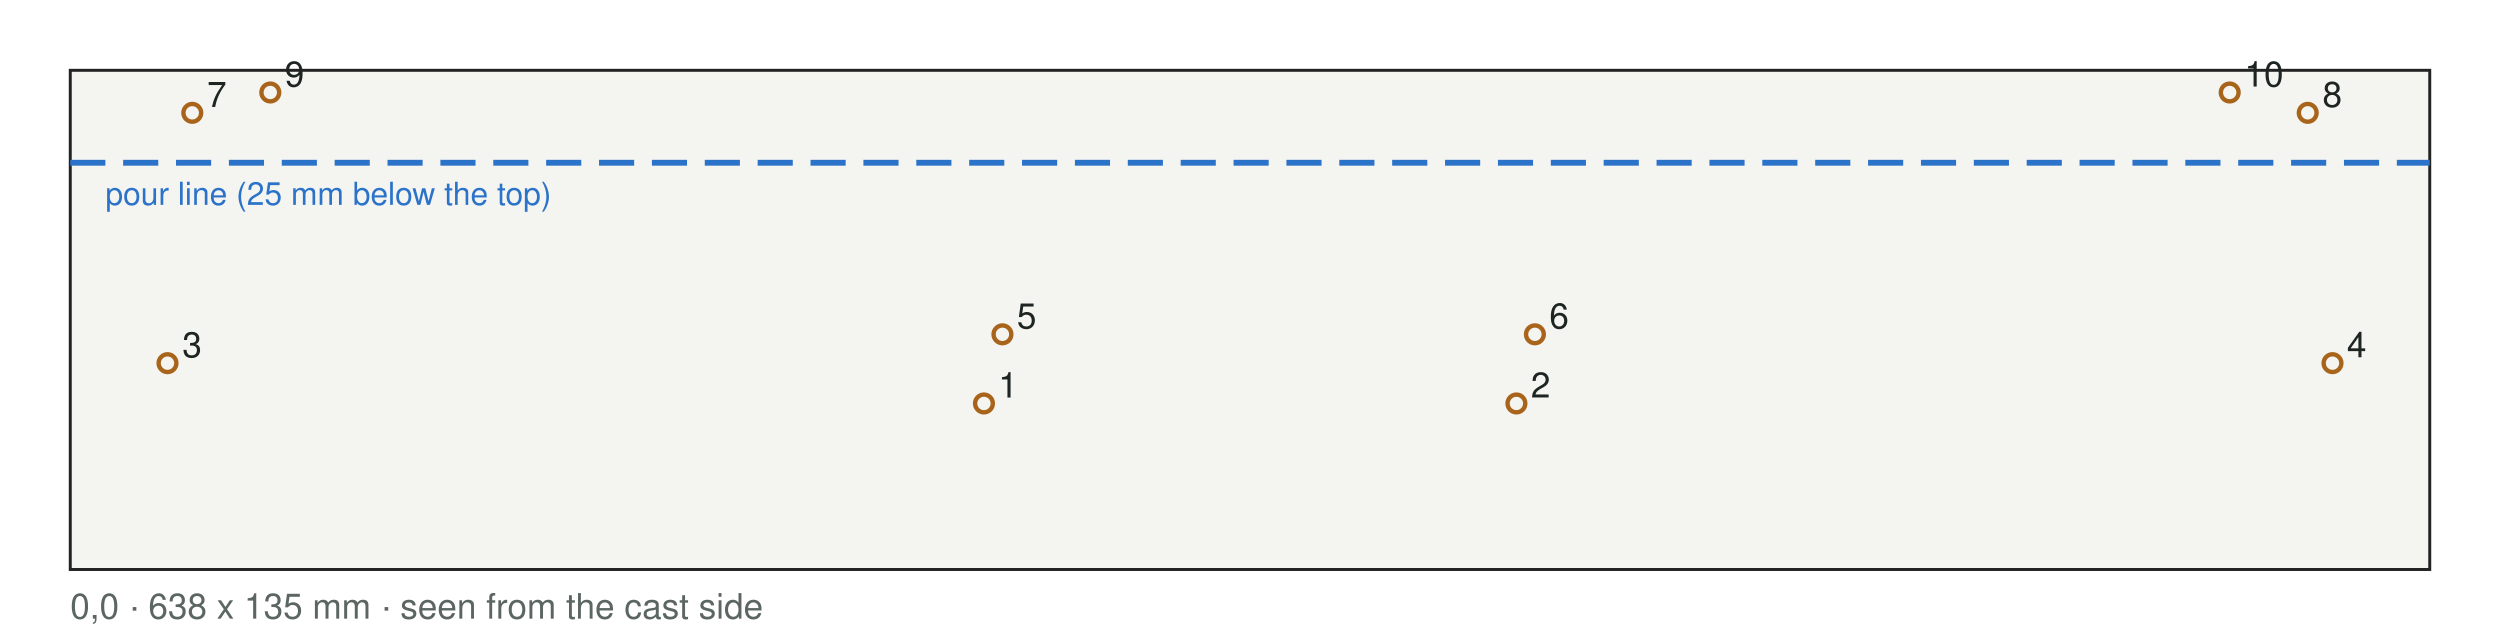
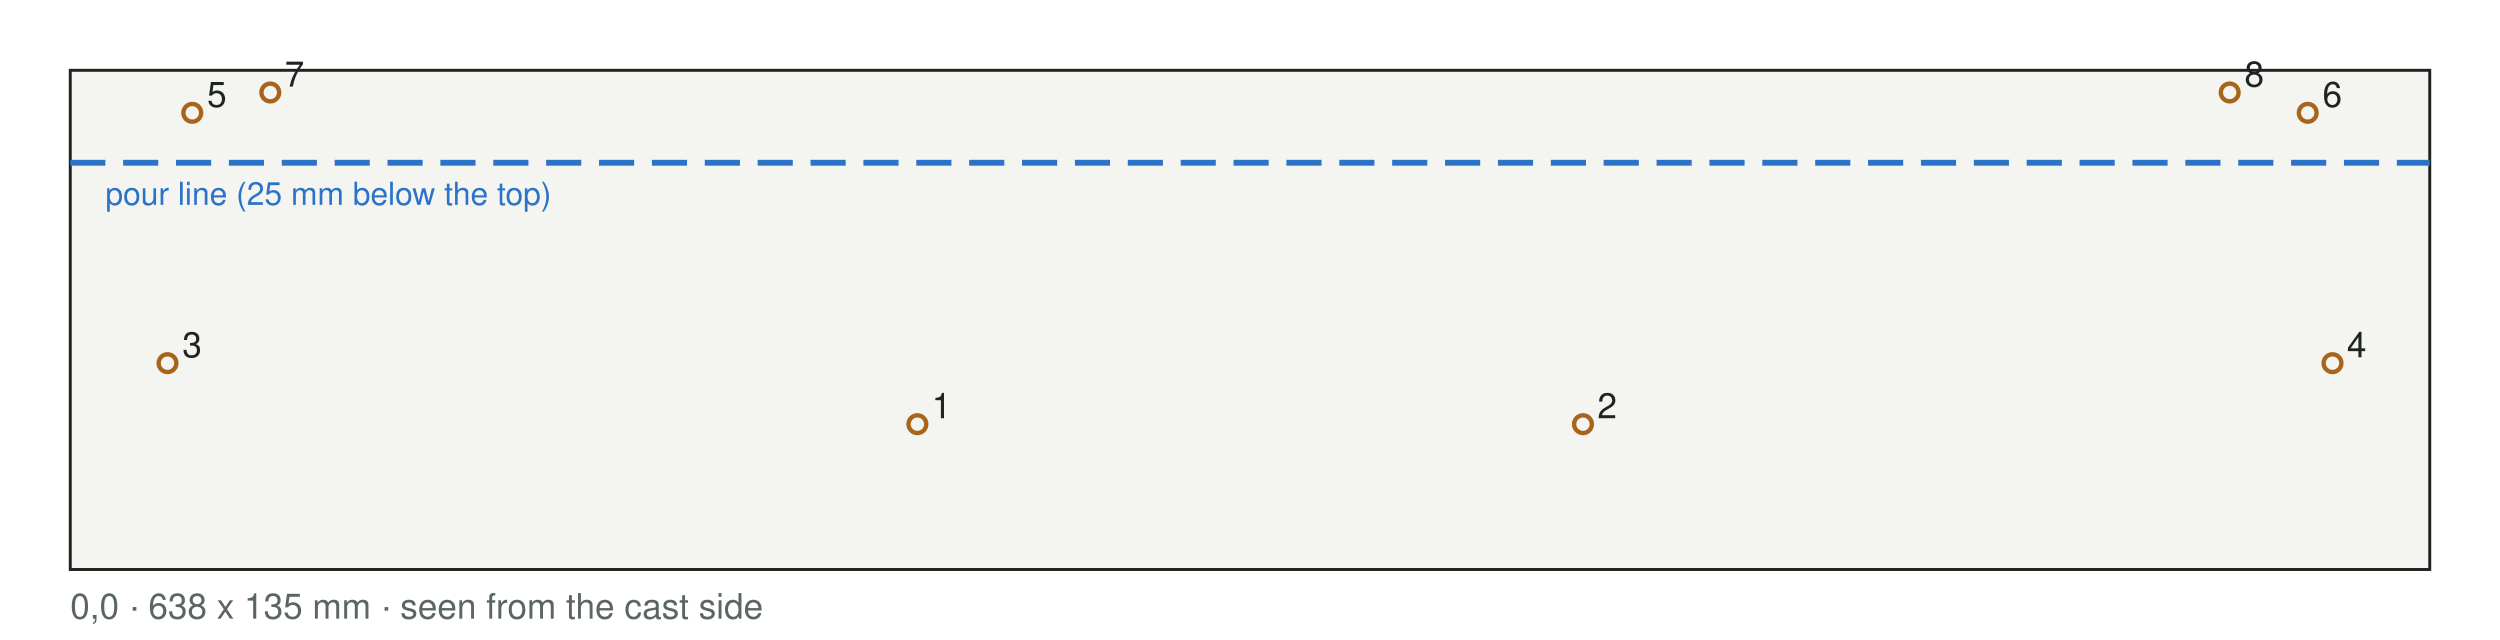
<svg xmlns="http://www.w3.org/2000/svg" viewBox="-19.0 -19.0 676.1 173.0" width="676mm" height="173mm" font-family="Helvetica, Arial, sans-serif">
  <polygon points="0.0,135.0 638.1,135.0 638.1,0.0 0.0,0.0" fill="#f4f4f1" stroke="#222" stroke-width="0.8" />
-   <circle cx="247.1" cy="90.1" r="2.4" fill="none" stroke="#a8641a" stroke-width="1.19" />
-   <text x="251.0" y="88.5" font-size="9.5" fill="#1d2422">1</text>
-   <circle cx="391.1" cy="90.1" r="2.4" fill="none" stroke="#a8641a" stroke-width="1.19" />
-   <text x="395.0" y="88.5" font-size="9.5" fill="#1d2422">2</text>
+   <circle cx="229.1" cy="95.7" r="2.4" fill="none" stroke="#a8641a" stroke-width="1.19" />
+   <text x="233.0" y="94.1" font-size="9.5" fill="#1d2422">1</text>
+   <circle cx="409.1" cy="95.7" r="2.4" fill="none" stroke="#a8641a" stroke-width="1.19" />
+   <text x="413.0" y="94.1" font-size="9.5" fill="#1d2422">2</text>
  <circle cx="26.3" cy="79.2" r="2.4" fill="none" stroke="#a8641a" stroke-width="1.19" />
  <text x="30.3" y="77.6" font-size="9.5" fill="#1d2422">3</text>
  <circle cx="611.8" cy="79.2" r="2.4" fill="none" stroke="#a8641a" stroke-width="1.19" />
  <text x="615.7" y="77.6" font-size="9.5" fill="#1d2422">4</text>
-   <circle cx="252.1" cy="71.4" r="2.4" fill="none" stroke="#a8641a" stroke-width="1.19" />
-   <text x="256.0" y="69.8" font-size="9.5" fill="#1d2422">5</text>
-   <circle cx="396.1" cy="71.4" r="2.4" fill="none" stroke="#a8641a" stroke-width="1.19" />
-   <text x="400.0" y="69.8" font-size="9.5" fill="#1d2422">6</text>
  <circle cx="33.0" cy="11.5" r="2.4" fill="none" stroke="#a8641a" stroke-width="1.19" />
-   <text x="37.0" y="9.9" font-size="9.5" fill="#1d2422">7</text>
+   <text x="37.0" y="9.9" font-size="9.5" fill="#1d2422">5</text>
  <circle cx="605.1" cy="11.5" r="2.4" fill="none" stroke="#a8641a" stroke-width="1.19" />
-   <text x="609.1" y="9.9" font-size="9.5" fill="#1d2422">8</text>
+   <text x="609.1" y="9.9" font-size="9.5" fill="#1d2422">6</text>
  <circle cx="54.1" cy="6.0" r="2.4" fill="none" stroke="#a8641a" stroke-width="1.19" />
-   <text x="58.0" y="4.4" font-size="9.5" fill="#1d2422">9</text>
+   <text x="58.0" y="4.4" font-size="9.5" fill="#1d2422">7</text>
  <circle cx="584.0" cy="6.0" r="2.4" fill="none" stroke="#a8641a" stroke-width="1.19" />
-   <text x="588.0" y="4.4" font-size="9.5" fill="#1d2422">10</text>
+   <text x="588.0" y="4.4" font-size="9.5" fill="#1d2422">8</text>
  <line x1="0.0" y1="25.0" x2="638.1" y2="25.0" stroke="#2b72c9" stroke-width="1.58" stroke-dasharray="9.5,4.8" />
  <text x="9.5" y="36.4" font-size="8.6" fill="#2b72c9">pour line (25 mm below the top)</text>
  <text x="0" y="148.3" font-size="9.5" fill="#5b6662">0,0 · 638 x 135 mm · seen from the cast side</text>
</svg>
